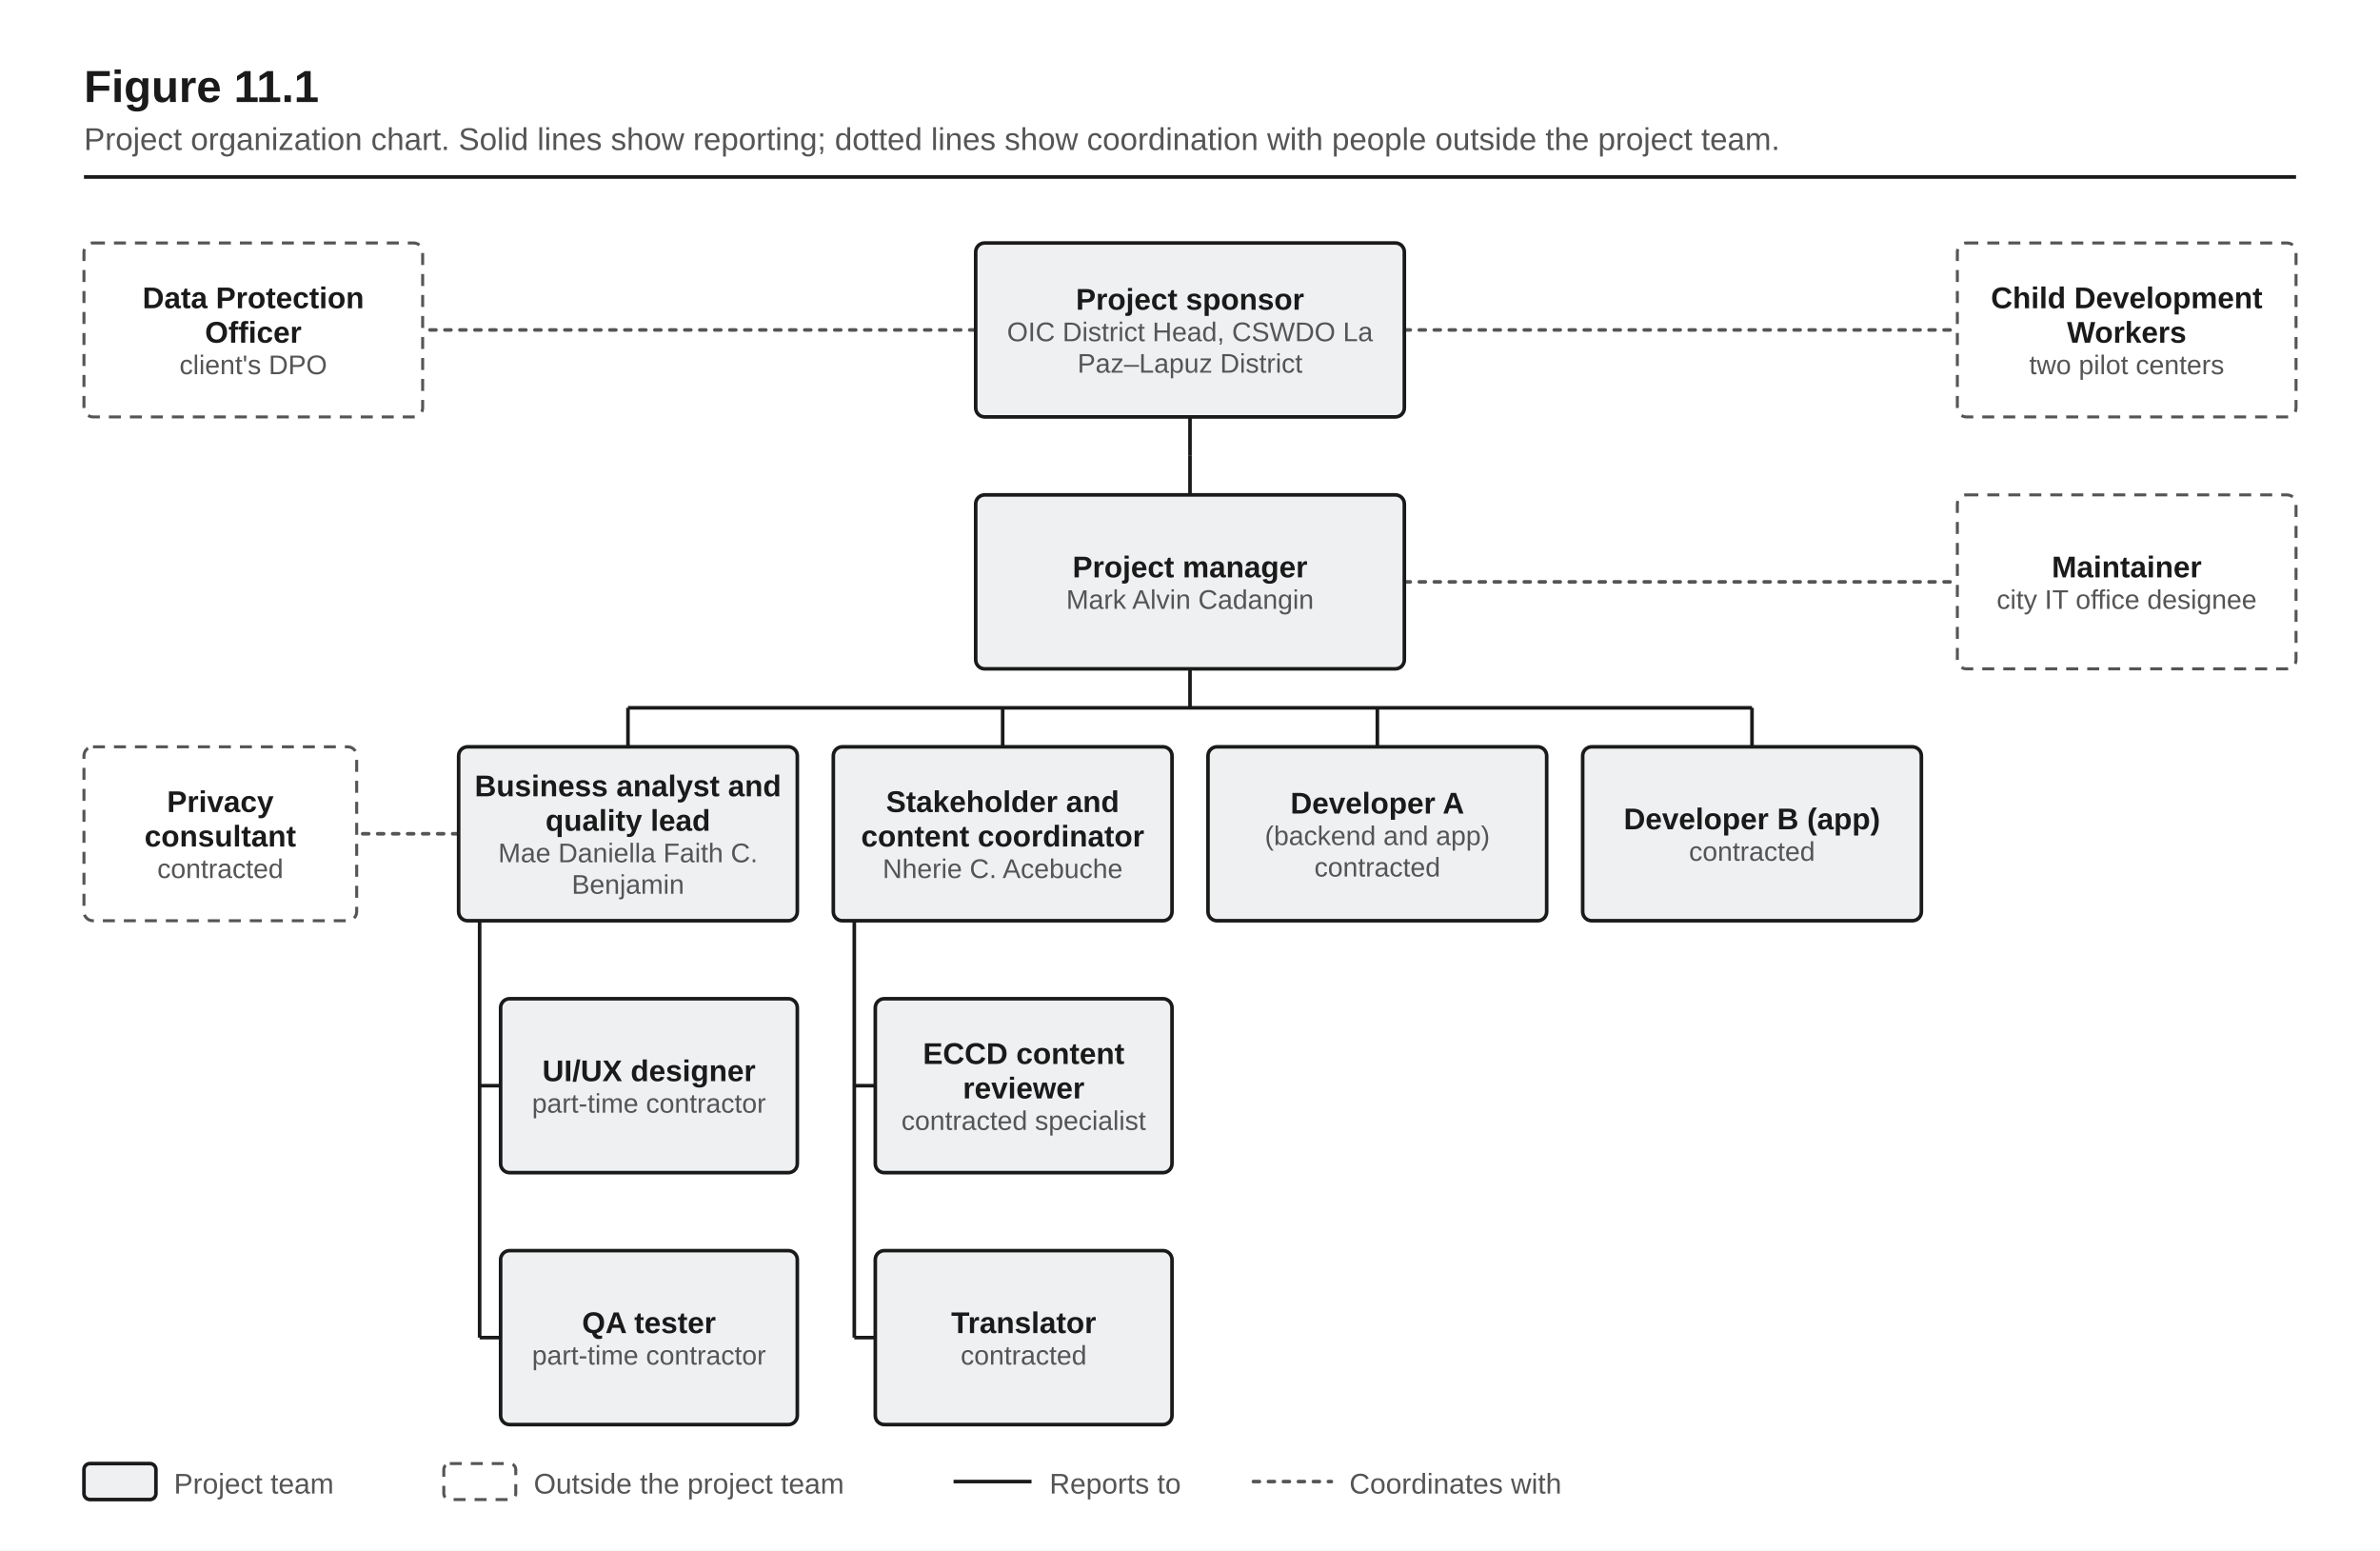
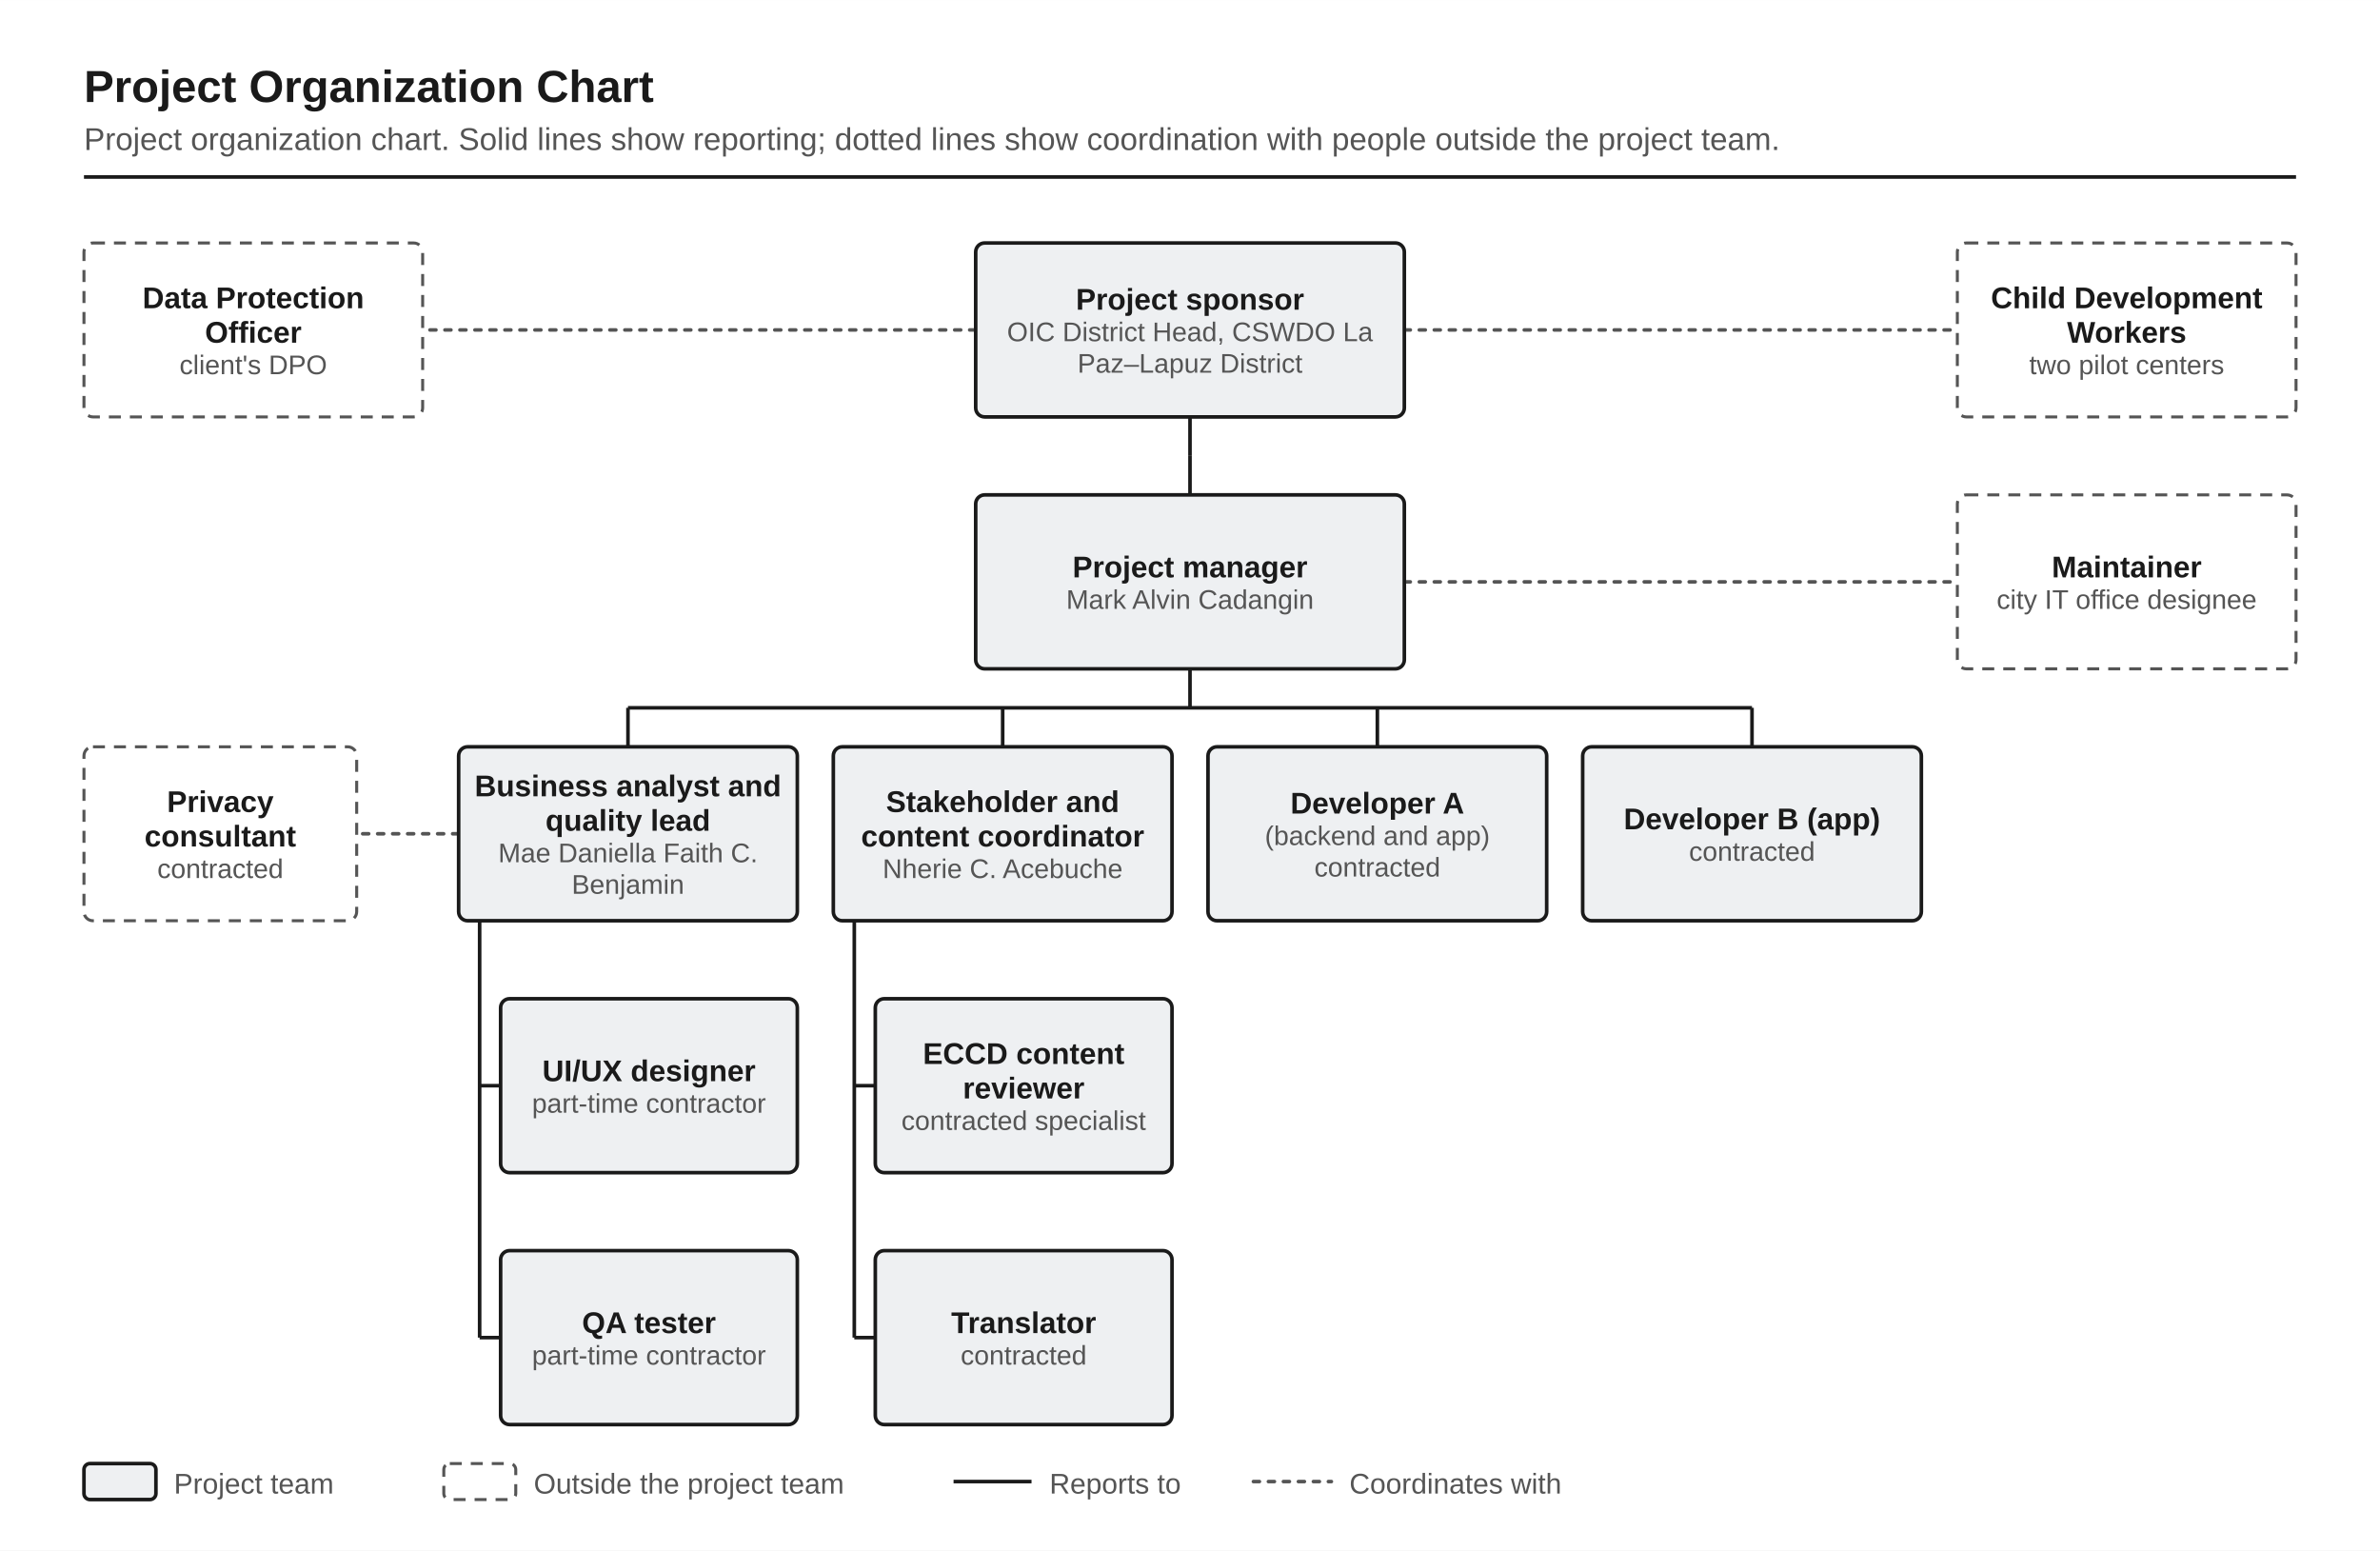
<svg xmlns="http://www.w3.org/2000/svg" width="210.0mm" height="136.8mm" viewBox="0 0 793.70 517.00" font-family="Arial, &quot;Liberation Sans&quot;, &quot;Nimbus Sans&quot;, &quot;Helvetica Neue&quot;, Helvetica, &quot;DejaVu Sans&quot;, sans-serif">
  <rect width="793.70" height="517.00" fill="#ffffff" />
-   <text x="28.00" y="34.00" font-size="15" fill="#1a1a1a" text-anchor="start" font-weight="700">Figure 11.1</text>
+   <text x="28.00" y="34.00" font-size="15" fill="#1a1a1a" text-anchor="start" font-weight="700">Project Organization Chart</text>
  <text x="28.00" y="50.00" font-size="10.5" fill="#555555" text-anchor="start">Project organization chart. Solid lines show reporting; dotted lines show coordination with people outside the project team.</text>
  <line x1="28.00" y1="59.00" x2="765.70" y2="59.00" stroke="#1a1a1a" stroke-width="1.2" />
  <line x1="396.85" y1="139.00" x2="396.85" y2="152.00" stroke="#1a1a1a" stroke-width="1.2" />
  <line x1="396.85" y1="152.00" x2="396.85" y2="152.00" stroke="#1a1a1a" stroke-width="1.2" />
  <line x1="396.85" y1="152.00" x2="396.85" y2="165.00" stroke="#1a1a1a" stroke-width="1.2" />
  <line x1="396.85" y1="223.00" x2="396.85" y2="236.00" stroke="#1a1a1a" stroke-width="1.2" />
  <line x1="209.42" y1="236.00" x2="584.27" y2="236.00" stroke="#1a1a1a" stroke-width="1.2" />
  <line x1="209.42" y1="236.00" x2="209.42" y2="249.00" stroke="#1a1a1a" stroke-width="1.2" />
  <line x1="334.38" y1="236.00" x2="334.38" y2="249.00" stroke="#1a1a1a" stroke-width="1.2" />
  <line x1="459.33" y1="236.00" x2="459.33" y2="249.00" stroke="#1a1a1a" stroke-width="1.2" />
  <line x1="584.27" y1="236.00" x2="584.27" y2="249.00" stroke="#1a1a1a" stroke-width="1.2" />
  <line x1="159.95" y1="307.00" x2="159.95" y2="446.00" stroke="#1a1a1a" stroke-width="1.2" />
  <line x1="159.95" y1="362.00" x2="166.95" y2="362.00" stroke="#1a1a1a" stroke-width="1.2" />
  <line x1="159.95" y1="446.00" x2="166.95" y2="446.00" stroke="#1a1a1a" stroke-width="1.2" />
  <line x1="284.90" y1="307.00" x2="284.90" y2="446.00" stroke="#1a1a1a" stroke-width="1.2" />
  <line x1="284.90" y1="362.00" x2="291.90" y2="362.00" stroke="#1a1a1a" stroke-width="1.2" />
  <line x1="284.90" y1="446.00" x2="291.90" y2="446.00" stroke="#1a1a1a" stroke-width="1.2" />
  <line x1="325.38" y1="110.00" x2="140.95" y2="110.00" stroke="#555555" stroke-width="1.2" stroke-dasharray="2 3" stroke-linecap="round" />
  <line x1="468.32" y1="110.00" x2="652.75" y2="110.00" stroke="#555555" stroke-width="1.2" stroke-dasharray="2 3" stroke-linecap="round" />
  <line x1="468.32" y1="194.00" x2="652.75" y2="194.00" stroke="#555555" stroke-width="1.2" stroke-dasharray="2 3" stroke-linecap="round" />
  <line x1="152.95" y1="278.00" x2="118.95" y2="278.00" stroke="#555555" stroke-width="1.2" stroke-dasharray="2 3" stroke-linecap="round" />
  <rect x="325.38" y="81.00" width="142.95" height="58.00" rx="3" fill="#eef0f2" stroke="#1a1a1a" stroke-width="1.2" />
  <text x="396.85" y="103.25" font-size="10" fill="#1a1a1a" text-anchor="middle" font-weight="700">Project sponsor</text>
  <text x="396.85" y="113.75" font-size="9" fill="#555555" text-anchor="middle">OIC District Head, CSWDO La</text>
  <text x="396.85" y="124.25" font-size="9" fill="#555555" text-anchor="middle">Paz–Lapuz District</text>
  <rect x="28.00" y="81.00" width="112.95" height="58.00" rx="3" fill="#ffffff" stroke="#555555" stroke-width="1" stroke-dasharray="4 3" />
  <text x="84.47" y="102.75" font-size="10" fill="#1a1a1a" text-anchor="middle" font-weight="700">Data Protection</text>
  <text x="84.47" y="114.25" font-size="10" fill="#1a1a1a" text-anchor="middle" font-weight="700">Officer</text>
  <text x="84.47" y="124.75" font-size="9" fill="#555555" text-anchor="middle">client's DPO</text>
  <rect x="652.75" y="81.00" width="112.95" height="58.00" rx="3" fill="#ffffff" stroke="#555555" stroke-width="1" stroke-dasharray="4 3" />
  <text x="709.23" y="102.75" font-size="10" fill="#1a1a1a" text-anchor="middle" font-weight="700">Child Development</text>
  <text x="709.23" y="114.25" font-size="10" fill="#1a1a1a" text-anchor="middle" font-weight="700">Workers</text>
  <text x="709.23" y="124.75" font-size="9" fill="#555555" text-anchor="middle">two pilot centers</text>
  <rect x="325.38" y="165.00" width="142.95" height="58.00" rx="3" fill="#eef0f2" stroke="#1a1a1a" stroke-width="1.2" />
  <text x="396.85" y="192.50" font-size="10" fill="#1a1a1a" text-anchor="middle" font-weight="700">Project manager</text>
  <text x="396.85" y="203.00" font-size="9" fill="#555555" text-anchor="middle">Mark Alvin Cadangin</text>
  <rect x="652.75" y="165.00" width="112.95" height="58.00" rx="3" fill="#ffffff" stroke="#555555" stroke-width="1" stroke-dasharray="4 3" />
  <text x="709.23" y="192.50" font-size="10" fill="#1a1a1a" text-anchor="middle" font-weight="700">Maintainer</text>
  <text x="709.23" y="203.00" font-size="9" fill="#555555" text-anchor="middle">city IT office designee</text>
  <rect x="152.95" y="249.00" width="112.95" height="58.00" rx="3" fill="#eef0f2" stroke="#1a1a1a" stroke-width="1.2" />
  <text x="209.42" y="265.50" font-size="10" fill="#1a1a1a" text-anchor="middle" font-weight="700">Business analyst and</text>
  <text x="209.42" y="277.00" font-size="10" fill="#1a1a1a" text-anchor="middle" font-weight="700">quality lead</text>
  <text x="209.42" y="287.50" font-size="9" fill="#555555" text-anchor="middle">Mae Daniella Faith C.</text>
  <text x="209.42" y="298.00" font-size="9" fill="#555555" text-anchor="middle">Benjamin</text>
  <rect x="277.90" y="249.00" width="112.95" height="58.00" rx="3" fill="#eef0f2" stroke="#1a1a1a" stroke-width="1.2" />
  <text x="334.38" y="270.75" font-size="10" fill="#1a1a1a" text-anchor="middle" font-weight="700">Stakeholder and</text>
  <text x="334.38" y="282.25" font-size="10" fill="#1a1a1a" text-anchor="middle" font-weight="700">content coordinator</text>
  <text x="334.38" y="292.75" font-size="9" fill="#555555" text-anchor="middle">Nherie C. Acebuche</text>
  <rect x="402.85" y="249.00" width="112.95" height="58.00" rx="3" fill="#eef0f2" stroke="#1a1a1a" stroke-width="1.2" />
  <text x="459.33" y="271.25" font-size="10" fill="#1a1a1a" text-anchor="middle" font-weight="700">Developer A</text>
  <text x="459.33" y="281.75" font-size="9" fill="#555555" text-anchor="middle">(backend and app)</text>
  <text x="459.33" y="292.25" font-size="9" fill="#555555" text-anchor="middle">contracted</text>
  <rect x="527.80" y="249.00" width="112.95" height="58.00" rx="3" fill="#eef0f2" stroke="#1a1a1a" stroke-width="1.2" />
  <text x="584.27" y="276.50" font-size="10" fill="#1a1a1a" text-anchor="middle" font-weight="700">Developer B (app)</text>
  <text x="584.27" y="287.00" font-size="9" fill="#555555" text-anchor="middle">contracted</text>
  <rect x="28.00" y="249.00" width="90.95" height="58.00" rx="3" fill="#ffffff" stroke="#555555" stroke-width="1" stroke-dasharray="4 3" />
  <text x="73.47" y="270.75" font-size="10" fill="#1a1a1a" text-anchor="middle" font-weight="700">Privacy</text>
  <text x="73.47" y="282.25" font-size="10" fill="#1a1a1a" text-anchor="middle" font-weight="700">consultant</text>
  <text x="73.47" y="292.75" font-size="9" fill="#555555" text-anchor="middle">contracted</text>
  <rect x="166.95" y="333.00" width="98.95" height="58.00" rx="3" fill="#eef0f2" stroke="#1a1a1a" stroke-width="1.2" />
  <text x="216.42" y="360.50" font-size="10" fill="#1a1a1a" text-anchor="middle" font-weight="700">UI/UX designer</text>
  <text x="216.42" y="371.00" font-size="9" fill="#555555" text-anchor="middle">part-time contractor</text>
  <rect x="166.95" y="417.00" width="98.95" height="58.00" rx="3" fill="#eef0f2" stroke="#1a1a1a" stroke-width="1.2" />
  <text x="216.42" y="444.50" font-size="10" fill="#1a1a1a" text-anchor="middle" font-weight="700">QA tester</text>
  <text x="216.42" y="455.00" font-size="9" fill="#555555" text-anchor="middle">part-time contractor</text>
  <rect x="291.90" y="333.00" width="98.95" height="58.00" rx="3" fill="#eef0f2" stroke="#1a1a1a" stroke-width="1.2" />
  <text x="341.38" y="354.75" font-size="10" fill="#1a1a1a" text-anchor="middle" font-weight="700">ECCD content</text>
  <text x="341.38" y="366.25" font-size="10" fill="#1a1a1a" text-anchor="middle" font-weight="700">reviewer</text>
  <text x="341.38" y="376.75" font-size="9" fill="#555555" text-anchor="middle">contracted specialist</text>
  <rect x="291.90" y="417.00" width="98.95" height="58.00" rx="3" fill="#eef0f2" stroke="#1a1a1a" stroke-width="1.2" />
  <text x="341.38" y="444.50" font-size="10" fill="#1a1a1a" text-anchor="middle" font-weight="700">Translator</text>
  <text x="341.38" y="455.00" font-size="9" fill="#555555" text-anchor="middle">contracted</text>
  <rect x="28.00" y="488.00" width="24.00" height="12.00" rx="2" fill="#eef0f2" stroke="#1a1a1a" stroke-width="1.2" />
  <text x="58.00" y="498.00" font-size="9.5" fill="#555555" text-anchor="start">Project team</text>
  <rect x="148.00" y="488.00" width="24.00" height="12.00" rx="2" fill="#fff" stroke="#555555" stroke-width="1" stroke-dasharray="4 3" />
  <text x="178.00" y="498.00" font-size="9.5" fill="#555555" text-anchor="start">Outside the project team</text>
  <line x1="318.00" y1="494.00" x2="344.00" y2="494.00" stroke="#1a1a1a" stroke-width="1.2" />
  <text x="350.00" y="498.00" font-size="9.5" fill="#555555" text-anchor="start">Reports to</text>
  <line x1="418.00" y1="494.00" x2="444.00" y2="494.00" stroke="#555555" stroke-width="1.2" stroke-dasharray="2 3" stroke-linecap="round" />
  <text x="450.00" y="498.00" font-size="9.5" fill="#555555" text-anchor="start">Coordinates with</text>
</svg>
